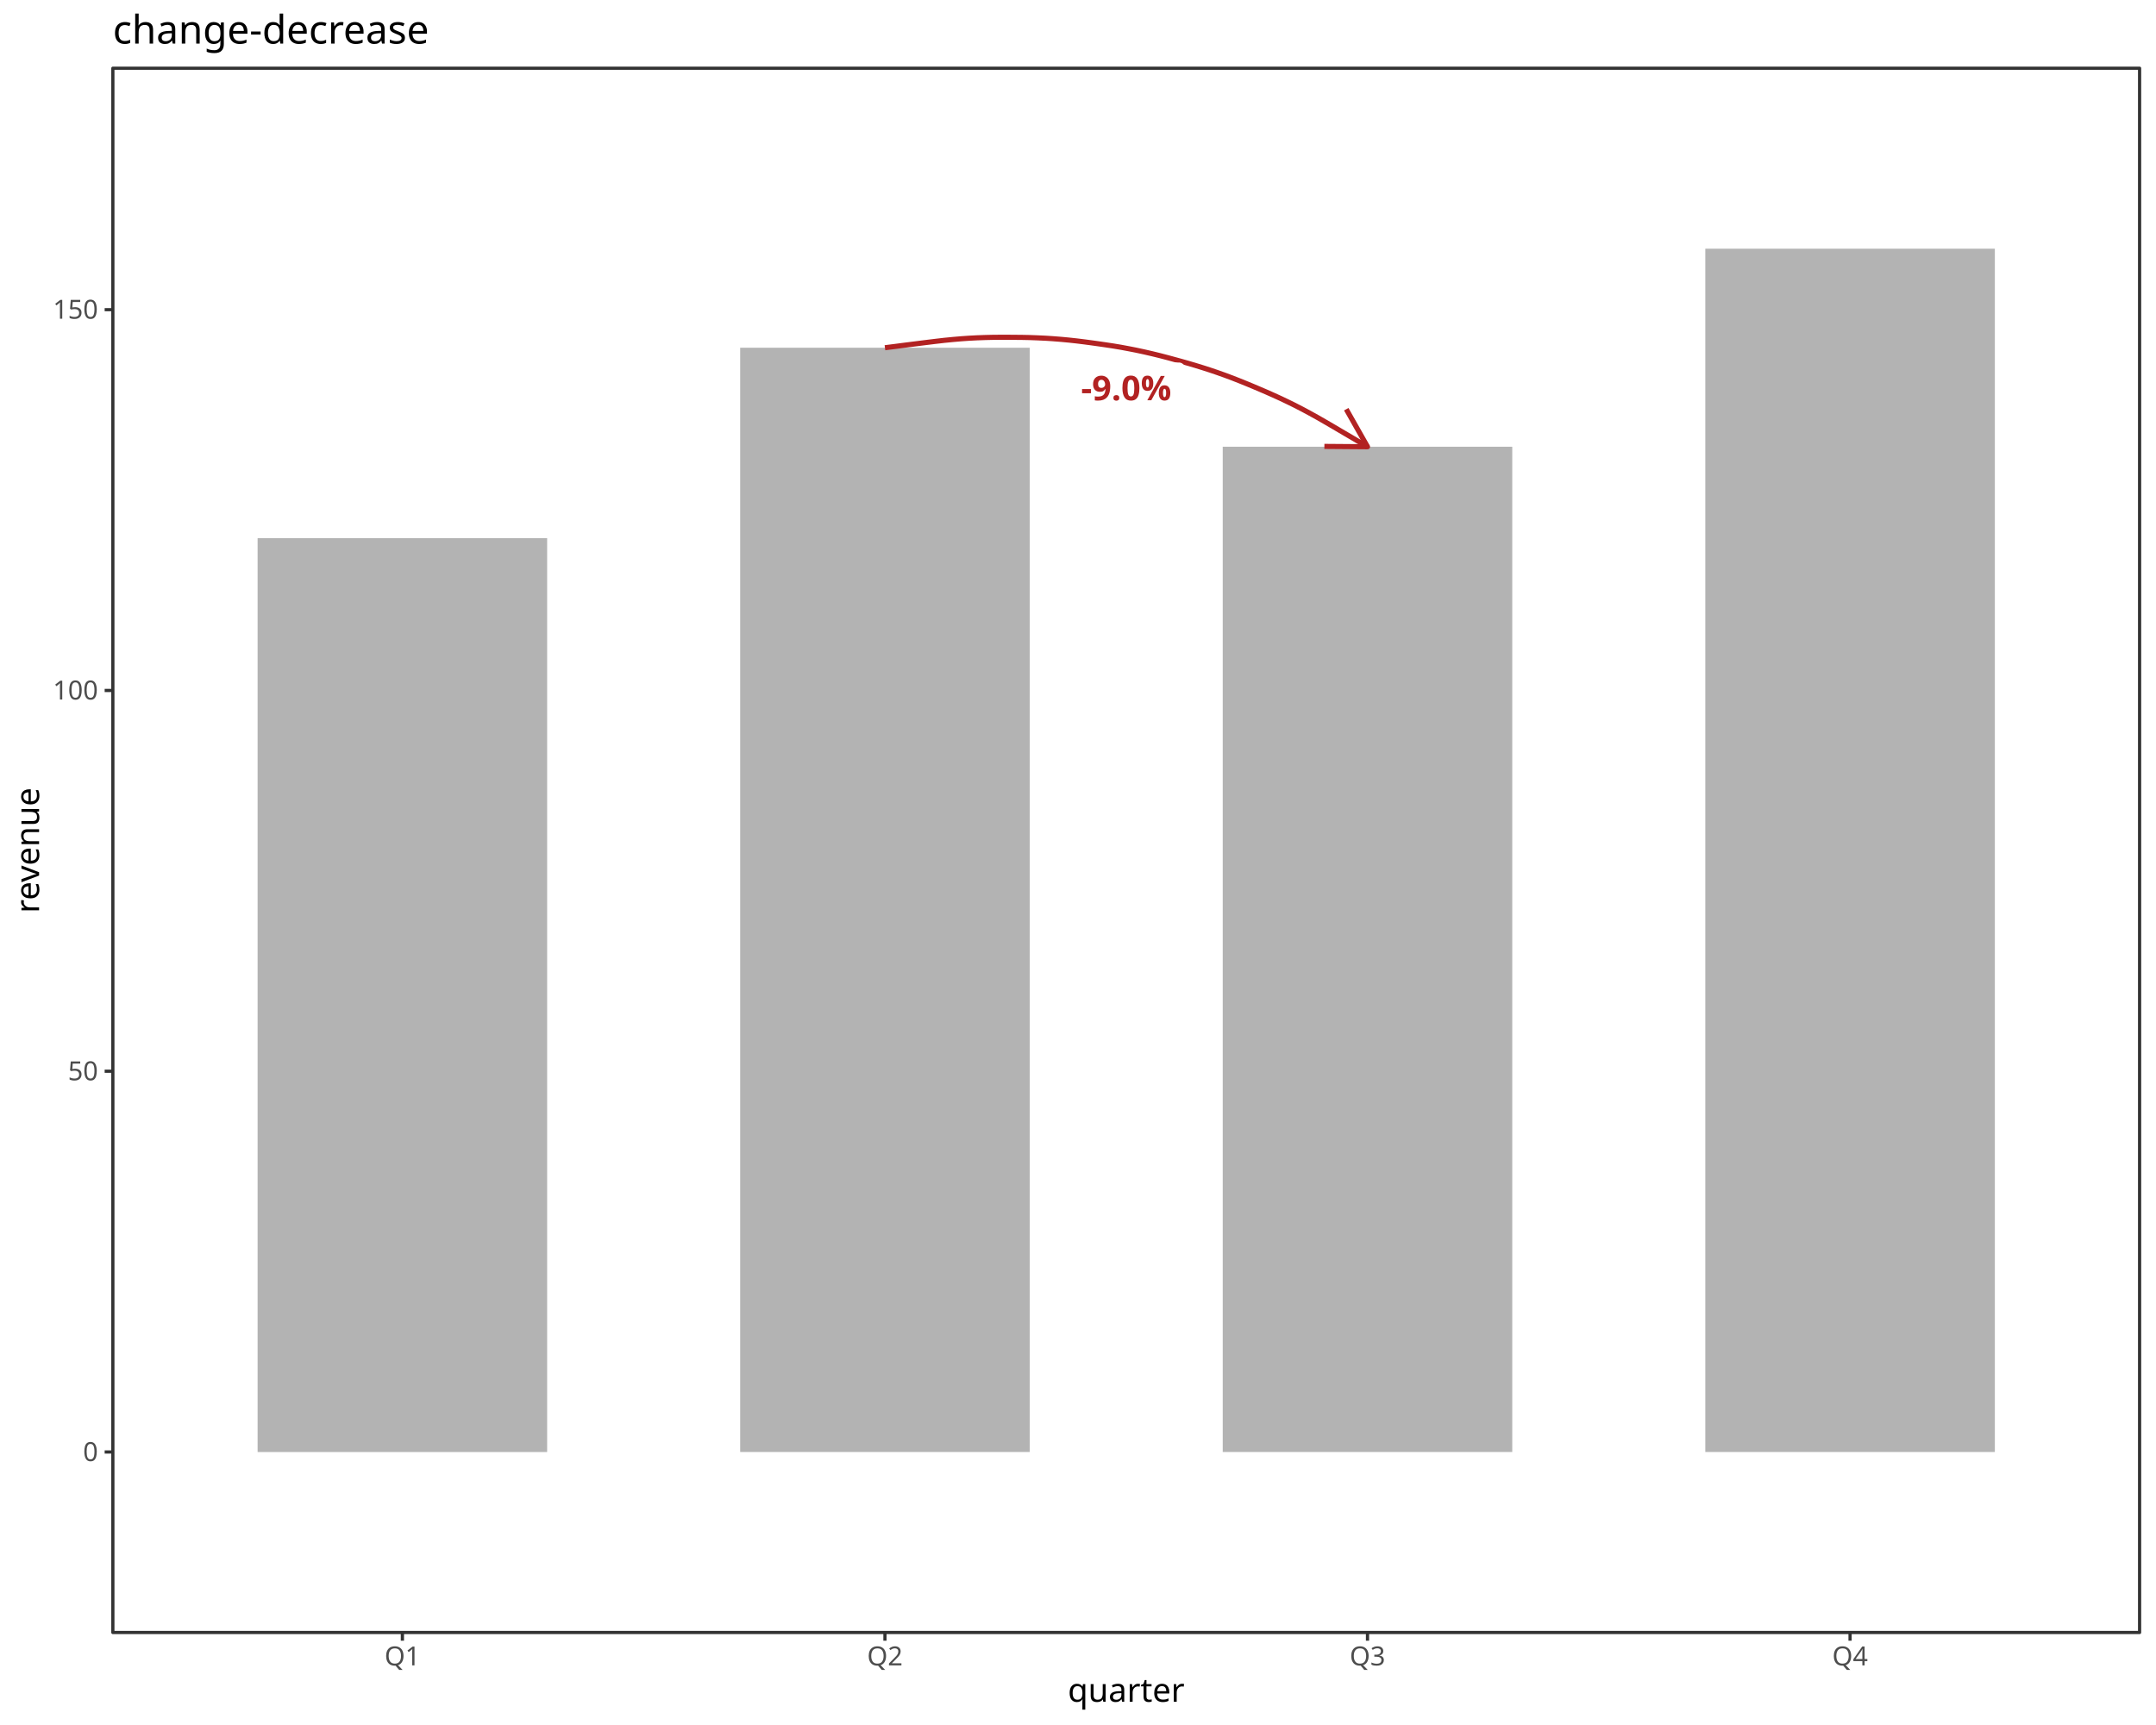
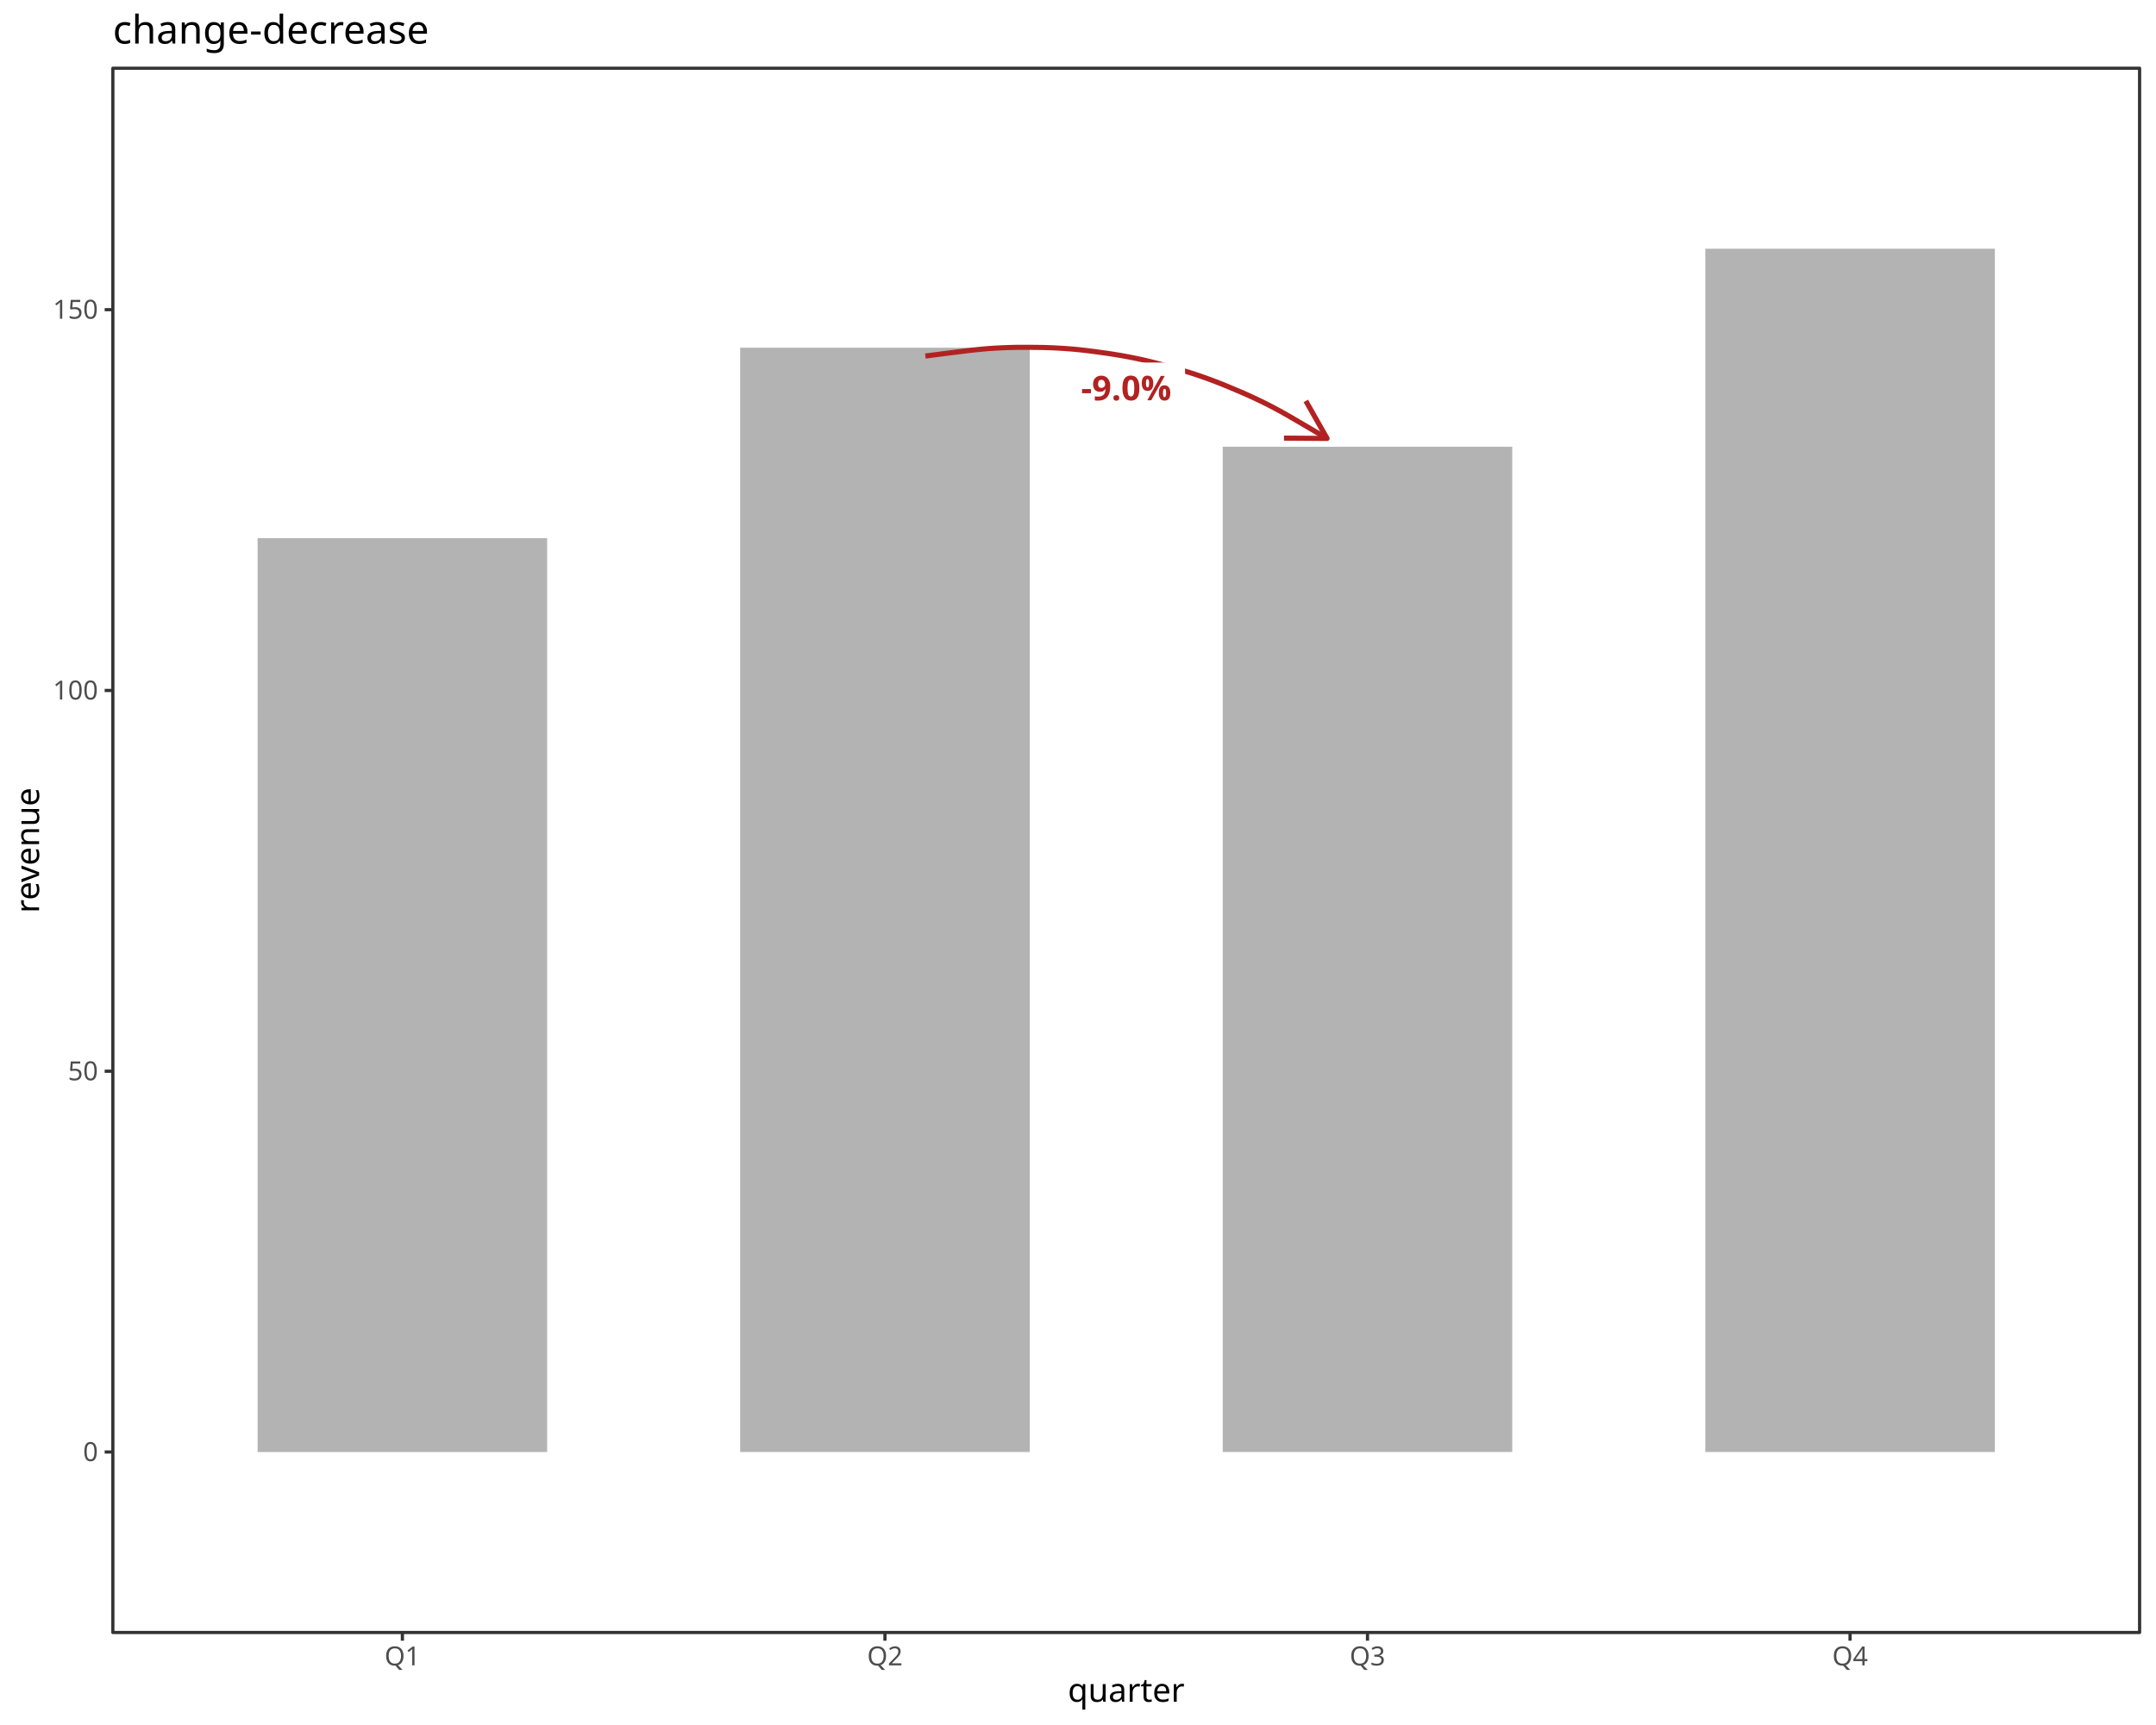
<svg xmlns="http://www.w3.org/2000/svg" class="svglite" data-engine-version="2.0" width="720.00pt" height="576.00pt" viewBox="0 0 720.00 576.00">
  <defs>
    <style type="text/css">
    .svglite line, .svglite polyline, .svglite polygon, .svglite path, .svglite rect, .svglite circle {
      fill: none;
      stroke: #000000;
      stroke-linecap: round;
      stroke-linejoin: round;
      stroke-miterlimit: 10.00;
    }
  </style>
  </defs>
  <rect width="100%" height="100%" style="stroke: none; fill: #FFFFFF;" />
  <defs>
    <clipPath id="cpMC4wMHw3MjAuMDB8MC4wMHw1NzYuMDA=">
      <rect x="0.00" y="0.00" width="720.00" height="576.00" />
    </clipPath>
  </defs>
  <g clip-path="url(#cpMC4wMHw3MjAuMDB8MC4wMHw1NzYuMDA=)">
    <rect x="0.00" y="0.00" width="720.00" height="576.00" style="stroke-width: 1.07; stroke: #FFFFFF; fill: #FFFFFF;" />
    <rect x="37.69" y="22.78" width="676.83" height="522.33" style="stroke-width: 1.07; stroke: none; fill: #FFFFFF;" />
    <rect x="86.03" y="179.69" width="96.69" height="305.16" style="stroke-width: 1.07; stroke: none; stroke-linecap: butt; stroke-linejoin: miter; fill: #B3B3B3;" />
    <rect x="247.18" y="116.11" width="96.69" height="368.73" style="stroke-width: 1.07; stroke: none; stroke-linecap: butt; stroke-linejoin: miter; fill: #B3B3B3;" />
    <rect x="408.33" y="149.17" width="96.69" height="335.67" style="stroke-width: 1.07; stroke: none; stroke-linecap: butt; stroke-linejoin: miter; fill: #B3B3B3;" />
    <rect x="569.49" y="83.05" width="96.69" height="401.79" style="stroke-width: 1.07; stroke: none; stroke-linecap: butt; stroke-linejoin: miter; fill: #B3B3B3;" />
-     <polyline points="295.53,116.11 295.69,116.09 296.63,115.97 298.71,115.71 301.78,115.31 305.35,114.86 308.91,114.41 312.26,114.00 315.37,113.64 318.31,113.35 321.14,113.11 323.45,112.95 326.26,112.80 329.02,112.70 331.68,112.64 334.19,112.62 336.55,112.62 338.86,112.64 341.24,112.66 343.78,112.71 346.45,112.81 349.23,112.94 351.52,113.09 354.33,113.31 357.08,113.57 359.72,113.86 362.21,114.17 364.55,114.48 366.84,114.80 369.20,115.14 371.70,115.52 374.35,115.96 377.08,116.47 379.33,116.91 382.08,117.50 384.78,118.12 387.36,118.75 389.78,119.38 392.06,120.00 394.29,120.61 396.59,121.26 399.02,121.97 401.58,122.76 404.22,123.61 406.40,124.35 409.05,125.29 411.64,126.26 414.11,127.23 416.43,128.17 418.62,129.08 420.74,129.98 422.93,130.92 425.25,131.95 427.69,133.06 430.20,134.26 432.26,135.27 434.77,136.56 437.29,137.91 439.89,139.35 442.64,140.93 445.59,142.65 448.71,144.49 451.77,146.28 454.31,147.78 455.94,148.74 456.60,149.12 456.68,149.17 " style="stroke-width: 1.71; stroke: #B22222; stroke-linecap: butt;" />
-     <polyline points="442.28,149.06 456.68,149.17 449.58,136.64 " style="stroke-width: 1.71; stroke: #B22222; stroke-linecap: butt;" />
+     <polyline points="309.02,118.88 309.19,118.86 310.20,118.73 312.34,118.46 315.35,118.07 318.64,117.65 321.79,117.26 324.71,116.91 327.43,116.63 330.03,116.40 332.27,116.25 334.83,116.12 337.34,116.03 339.73,115.98 341.97,115.97 344.09,115.98 346.23,116.00 348.48,116.03 350.89,116.11 353.41,116.23 355.64,116.37 358.20,116.57 360.70,116.81 363.07,117.08 365.29,117.36 367.40,117.65 369.51,117.94 371.74,118.28 374.12,118.67 376.60,119.12 378.79,119.55 381.30,120.08 383.75,120.65 386.07,121.23 388.23,121.80 390.28,122.36 392.33,122.93 394.50,123.56 396.81,124.25 399.21,125.02 401.32,125.74 403.74,126.60 406.09,127.49 408.32,128.36 410.39,129.21 412.34,130.04 414.31,130.87 416.38,131.77 418.57,132.77 420.85,133.85 422.85,134.83 425.14,136.01 427.45,137.25 429.85,138.60 432.42,140.08 435.18,141.70 438.05,143.38 440.59,144.88 442.33,145.90 443.08,146.34 443.18,146.40 " style="stroke-width: 1.71; stroke: #B22222; stroke-linecap: butt;" />
+     <polyline points="428.78,146.29 443.18,146.40 436.08,133.88 " style="stroke-width: 1.71; stroke: #B22222; stroke-linecap: butt;" />
    <polygon points="358.51,138.44 393.70,138.44 393.62,138.44 393.95,138.42 394.27,138.36 394.58,138.24 394.87,138.08 395.12,137.87 395.34,137.62 395.52,137.34 395.64,137.04 395.72,136.72 395.75,136.39 395.75,136.39 395.75,123.09 395.75,123.09 395.72,122.77 395.64,122.44 395.52,122.14 395.34,121.86 395.12,121.62 394.87,121.41 394.58,121.24 394.27,121.13 393.95,121.06 393.70,121.05 358.51,121.05 358.75,121.06 358.42,121.05 358.10,121.09 357.78,121.18 357.48,121.32 357.21,121.51 356.97,121.74 356.78,122.00 356.62,122.29 356.52,122.60 356.46,122.93 356.46,123.09 356.46,136.39 356.46,136.22 356.46,136.55 356.52,136.88 356.62,137.19 356.78,137.48 356.97,137.75 357.21,137.98 357.48,138.16 357.78,138.30 358.10,138.40 358.42,138.44 " style="stroke-width: 0.00; stroke: none; fill: #FFFFFF;" />
    <text x="376.10" y="133.66" text-anchor="middle" style="font-size: 11.38px; font-weight: bold; fill: #B22222; font-family: sans;" textLength="29.73px" lengthAdjust="spacingAndGlyphs">-9.0%</text>
    <rect x="37.69" y="22.78" width="676.83" height="522.33" style="stroke-width: 1.07; stroke: #333333;" />
    <text x="32.76" y="487.87" text-anchor="end" style="font-size: 8.80px; fill: #4D4D4D; font-family: sans;" textLength="4.89px" lengthAdjust="spacingAndGlyphs">0</text>
    <text x="32.76" y="360.72" text-anchor="end" style="font-size: 8.80px; fill: #4D4D4D; font-family: sans;" textLength="9.79px" lengthAdjust="spacingAndGlyphs">50</text>
    <text x="32.76" y="233.57" text-anchor="end" style="font-size: 8.80px; fill: #4D4D4D; font-family: sans;" textLength="14.68px" lengthAdjust="spacingAndGlyphs">100</text>
    <text x="32.76" y="106.42" text-anchor="end" style="font-size: 8.80px; fill: #4D4D4D; font-family: sans;" textLength="14.68px" lengthAdjust="spacingAndGlyphs">150</text>
    <polyline points="34.95,484.84 37.69,484.84 " style="stroke-width: 1.07; stroke: #333333; stroke-linecap: butt;" />
    <polyline points="34.95,357.69 37.69,357.69 " style="stroke-width: 1.07; stroke: #333333; stroke-linecap: butt;" />
    <polyline points="34.95,230.55 37.69,230.55 " style="stroke-width: 1.07; stroke: #333333; stroke-linecap: butt;" />
    <polyline points="34.95,103.40 37.69,103.40 " style="stroke-width: 1.07; stroke: #333333; stroke-linecap: butt;" />
    <polyline points="134.38,547.85 134.38,545.11 " style="stroke-width: 1.07; stroke: #333333; stroke-linecap: butt;" />
    <polyline points="295.53,547.85 295.53,545.11 " style="stroke-width: 1.07; stroke: #333333; stroke-linecap: butt;" />
    <polyline points="456.68,547.85 456.68,545.11 " style="stroke-width: 1.07; stroke: #333333; stroke-linecap: butt;" />
    <polyline points="617.83,547.85 617.83,545.11 " style="stroke-width: 1.07; stroke: #333333; stroke-linecap: butt;" />
    <text x="134.38" y="556.10" text-anchor="middle" style="font-size: 8.80px; fill: #4D4D4D; font-family: sans;" textLength="11.74px" lengthAdjust="spacingAndGlyphs">Q1</text>
    <text x="295.53" y="556.10" text-anchor="middle" style="font-size: 8.80px; fill: #4D4D4D; font-family: sans;" textLength="11.74px" lengthAdjust="spacingAndGlyphs">Q2</text>
    <text x="456.68" y="556.10" text-anchor="middle" style="font-size: 8.80px; fill: #4D4D4D; font-family: sans;" textLength="11.74px" lengthAdjust="spacingAndGlyphs">Q3</text>
    <text x="617.83" y="556.10" text-anchor="middle" style="font-size: 8.80px; fill: #4D4D4D; font-family: sans;" textLength="11.74px" lengthAdjust="spacingAndGlyphs">Q4</text>
    <text x="376.10" y="568.24" text-anchor="middle" style="font-size: 11.00px; font-family: sans;" textLength="34.85px" lengthAdjust="spacingAndGlyphs">quarter</text>
    <text transform="translate(13.05,283.95) rotate(-90)" text-anchor="middle" style="font-size: 11.00px; font-family: sans;" textLength="39.76px" lengthAdjust="spacingAndGlyphs">revenue</text>
    <text x="37.69" y="14.56" style="font-size: 13.20px; font-family: sans;" textLength="102.03px" lengthAdjust="spacingAndGlyphs">change-decrease</text>
  </g>
</svg>
